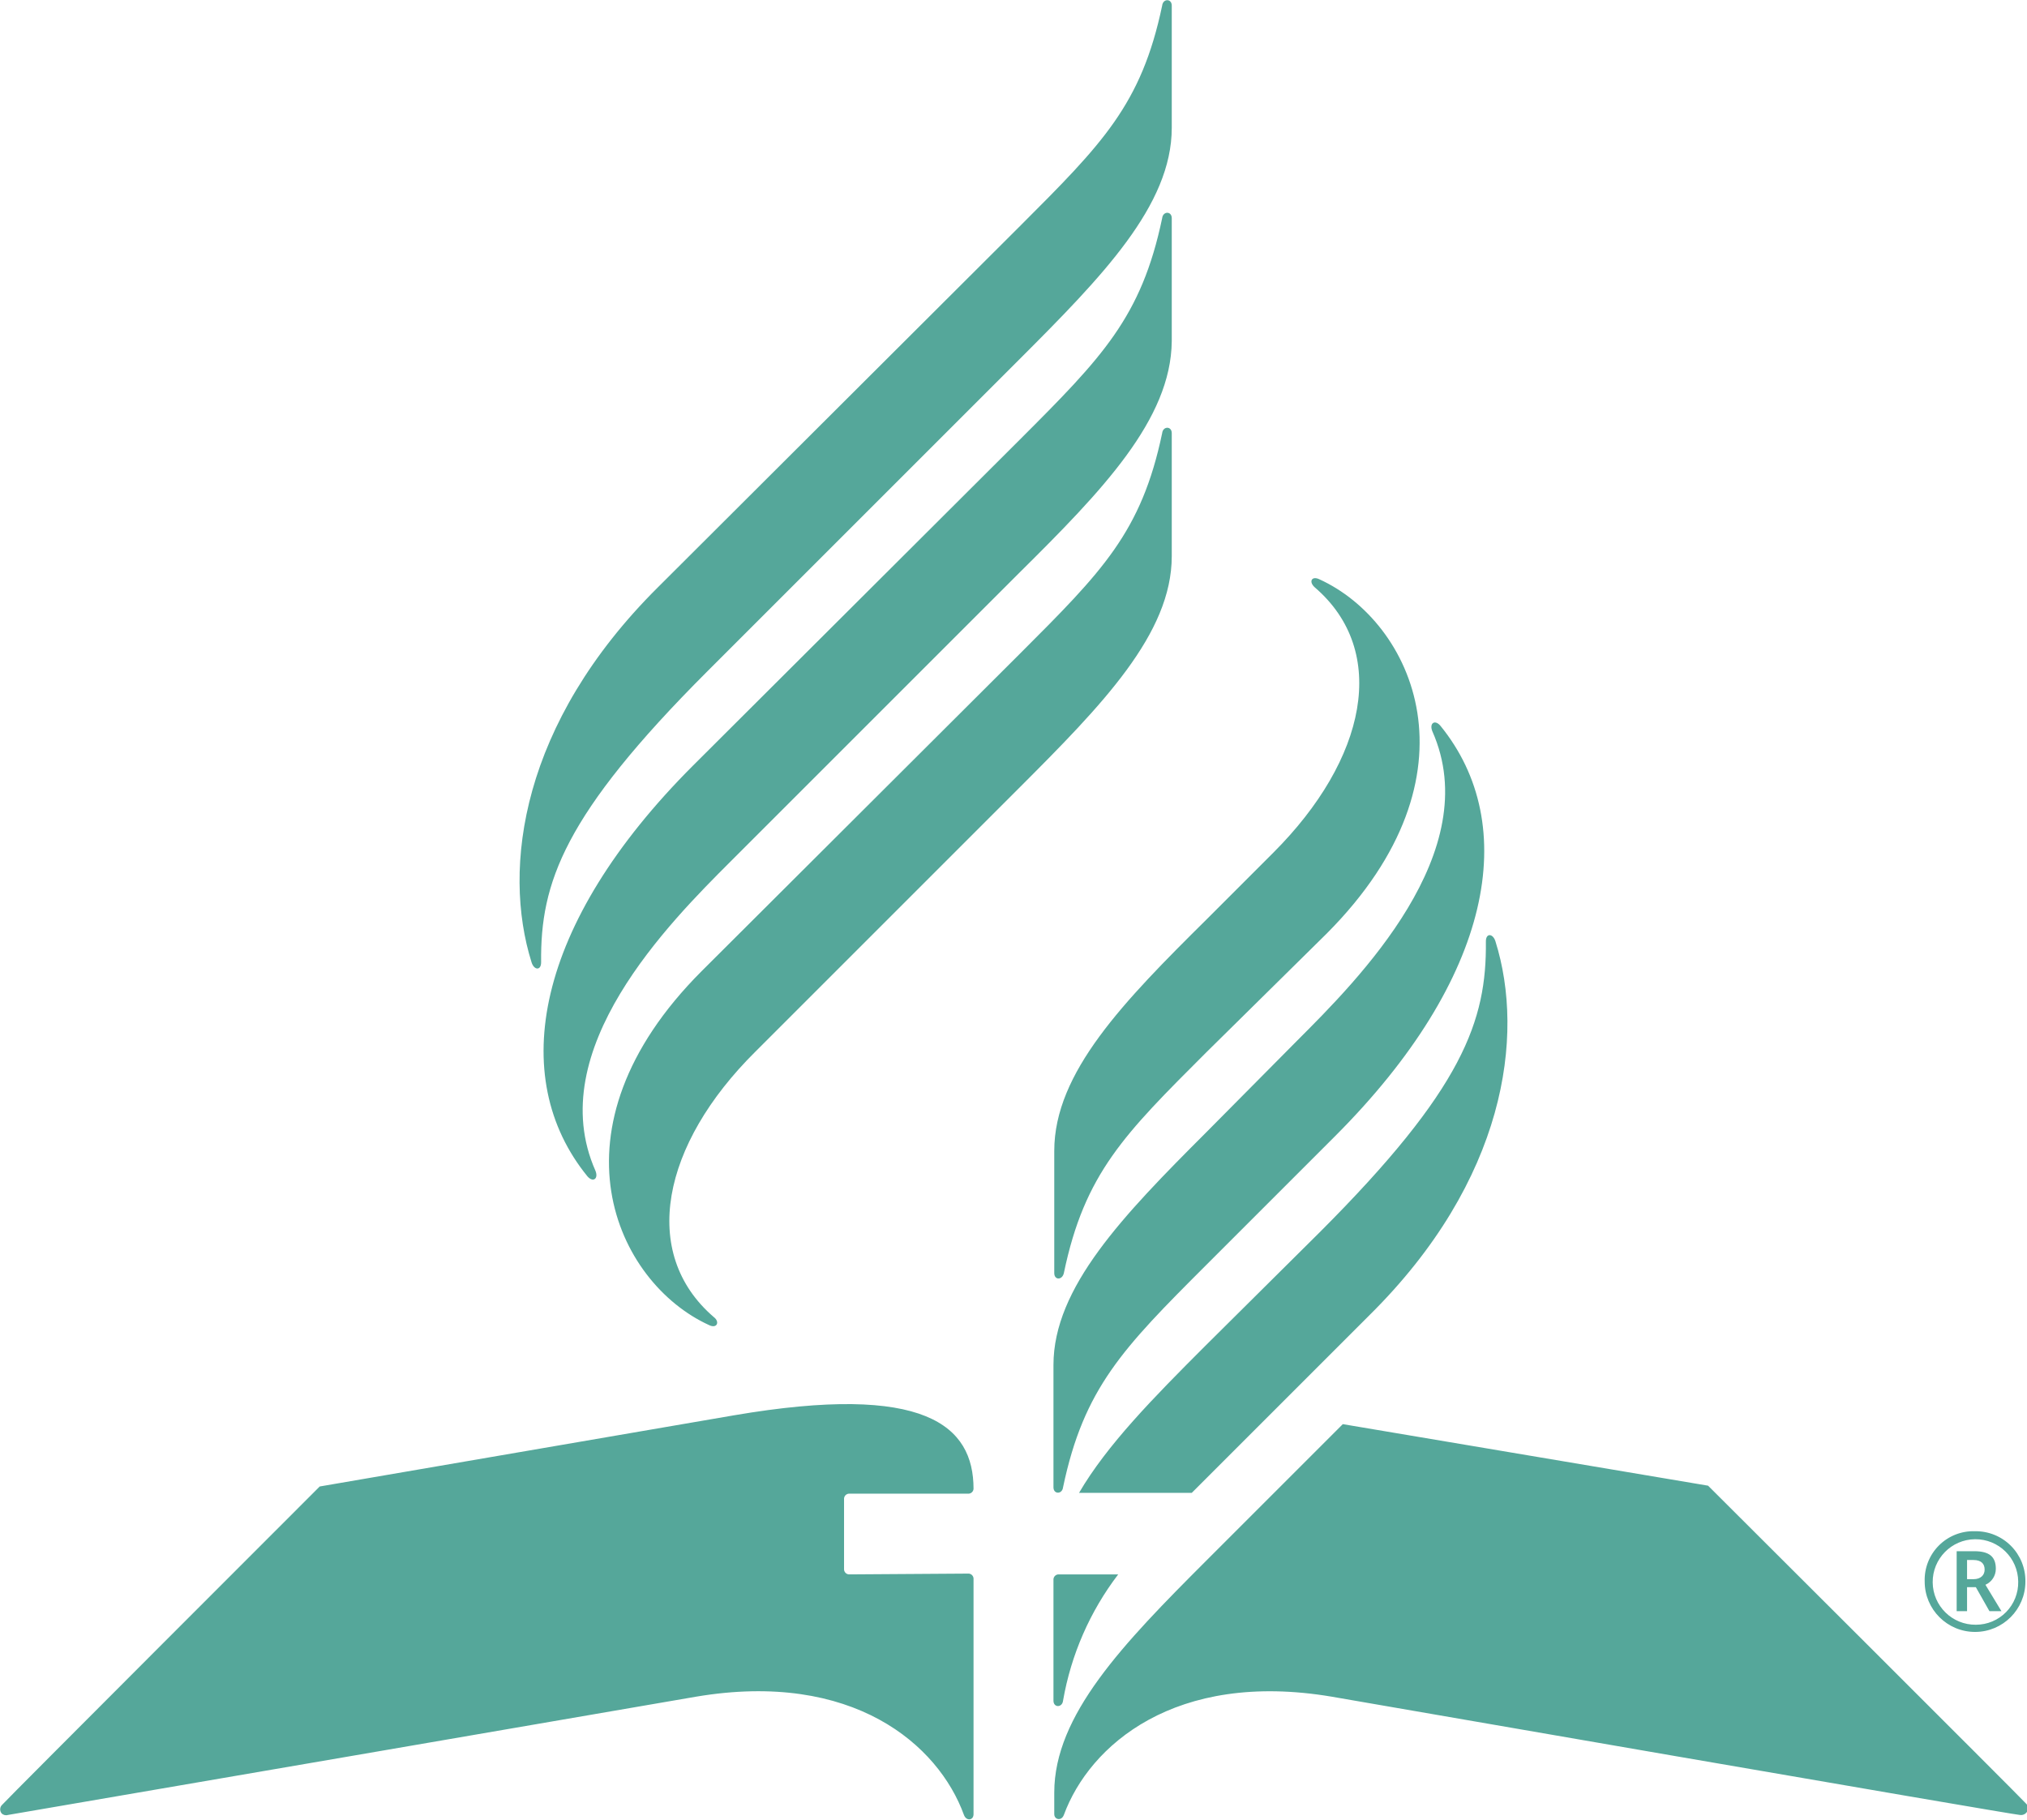
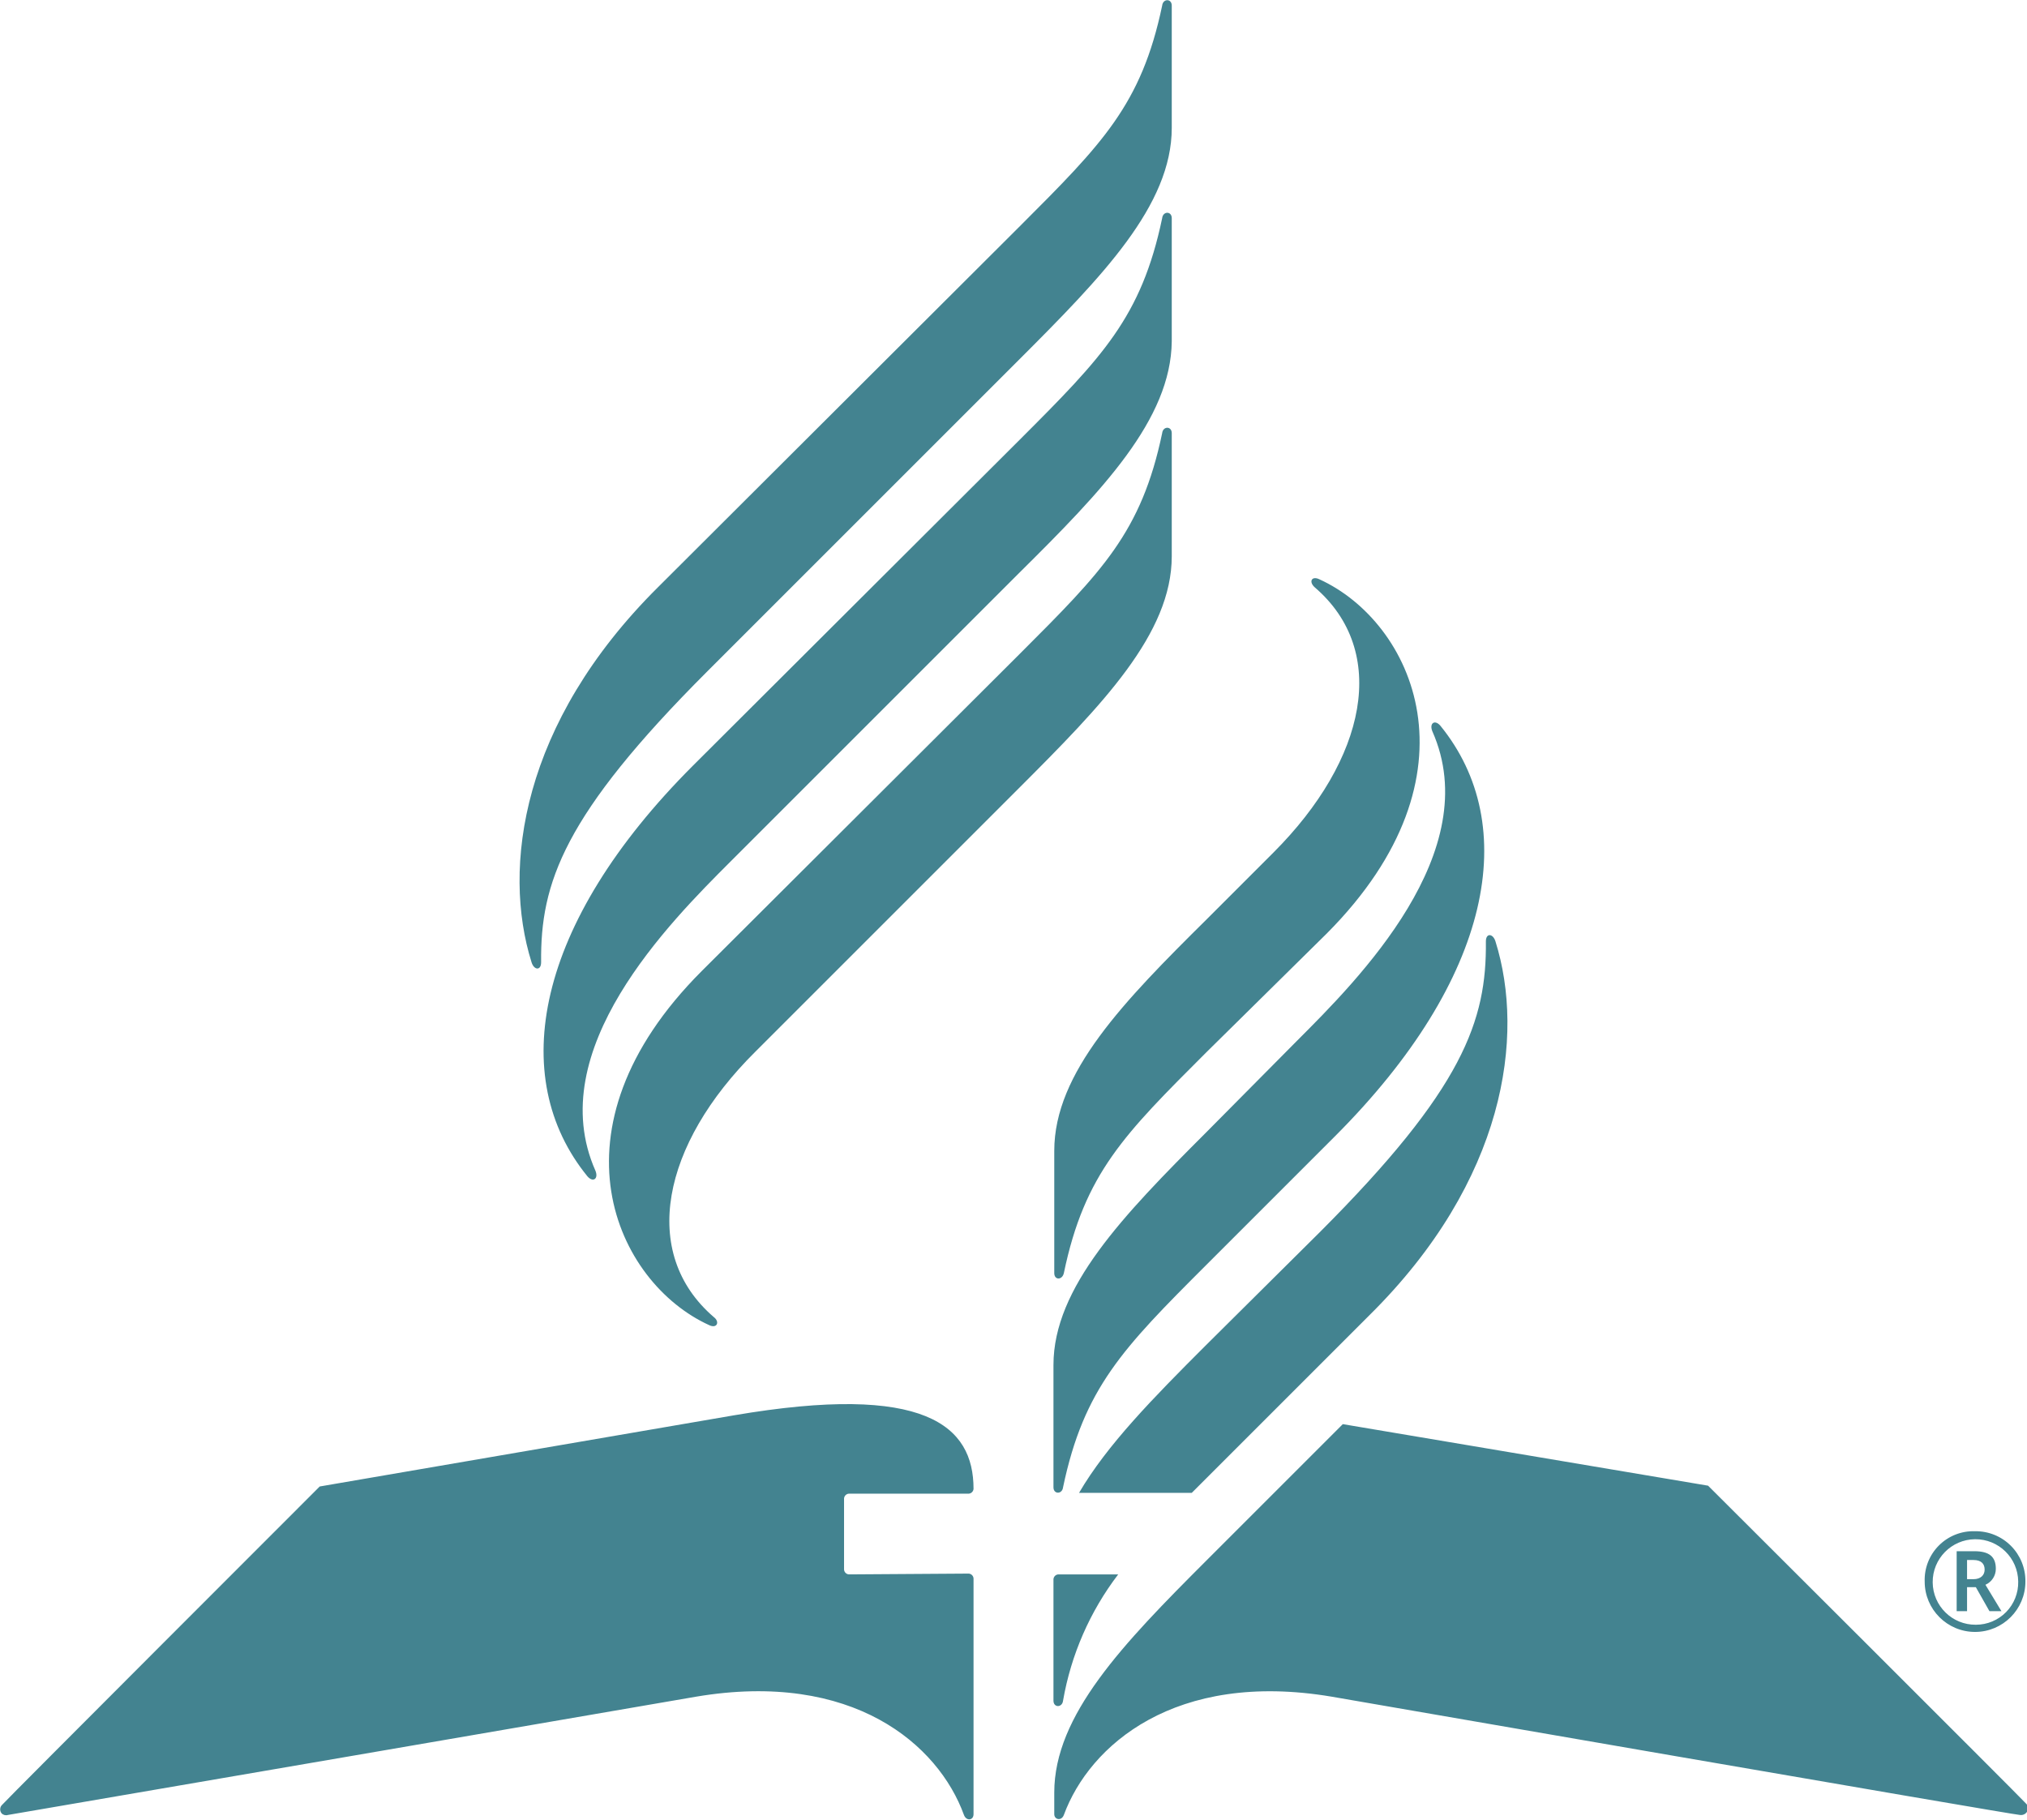
<svg xmlns="http://www.w3.org/2000/svg" viewBox="0 0 253.6 227.7">
-   <path d="M150.9 131.7c-10.2 10.2-15.2 15.1-17.8 27.6-.2.9-1.2.9-1.2 0V144c0-9.8 8.7-18.7 19.1-29l8.3-8.3c11.7-11.7 14.5-25.2 5.2-33.2-.8-.7-.4-1.5.6-1 11.6 5.3 20.7 24.4.9 44.3zm-19.1 39.1v15.3c0 .9 1.1.9 1.2 0 2.6-12.4 7.5-17.4 17.8-27.7l16.2-16.2c19.8-19.8 23.3-39 13.2-51.4-.7-.8-1.4-.3-1 .7 6.7 15.1-9.3 31.1-16.9 38.7l-11.4 11.5c-10.4 10.4-19.1 19.4-19.1 29.1zm-44-49.3c-19.8 19.8-10.7 39 .9 44.3 1 .5 1.4-.4.6-1-9.3-8-6.5-21.6 5.2-33.2l33-33c10.4-10.4 19.1-19.3 19.1-29V54.2c0-.9-1.1-.9-1.2 0-2.6 12.4-7.5 17.3-17.8 27.6l-39.8 39.7zm58.8-78.8V27.3c0-.9-1.1-.9-1.2 0-2.6 12.4-7.5 17.4-17.8 27.7L86.7 95.8c-19.8 19.8-23.3 39-13.2 51.4.7.8 1.4.3 1-.7-6.7-15.1 9.3-31.1 16.9-38.7l36.1-36.1c10.4-10.3 19-19.2 19.1-29zM82.3 73.5c-17.1 17-19.5 35.1-15.8 46.9.3 1 1.2 1.1 1.2 0-.1-9.9 2.8-18.4 20.8-36.4l39-39c10.4-10.4 19.1-19.3 19.1-29V.7c0-.9-1.1-.9-1.2 0-2.6 12.4-7.5 17.3-17.8 27.6zM106.2 197a.65.65 0 0 1-.6-.6v-8.9a.65.65 0 0 1 .6-.6h15a.65.65 0 0 0 .6-.6c0-7.9-6-13.3-30-9.2L40 186S.6 225.4.3 225.8a.79.79 0 0 0-.1 1.1.78.78 0 0 0 .8.2c.7-.1 86.1-14.8 86.1-14.8 19.6-3.3 30.3 6 33.5 14.8.3.8 1.2.7 1.2-.1v-29.5a.65.65 0 0 0-.6-.6zm61.8-18.8l-17.1 17.1c-10.4 10.4-19 19.3-19 29v2.7c0 .7.9.9 1.2.1 3.2-8.7 13.9-18.1 33.5-14.8 0 0 85.4 14.8 86.1 14.8a.89.89 0 0 0 1-.6.78.78 0 0 0-.2-.8c-.3-.4-39.8-39.8-39.8-39.8l-45.7-7.7zm19.1-60.4c-.3-1-1.2-1.1-1.2 0 .1 9.9-2.8 18.4-20.8 36.4l-14.3 14.2c-6.5 6.5-12.3 12.4-15.8 18.4h14.1l1.7-1.7 20.5-20.5c17.1-16.9 19.5-35 15.8-46.8zm-55.3 95c0 .9 1.1.9 1.2 0a36.27 36.27 0 0 1 6.9-15.8h-7.5a.65.65 0 0 0-.6.6v15.2zm109-14.9a6.09 6.09 0 0 1 6.3-6.3 6.21 6.21 0 0 1 6.3 6.3 6.3 6.3 0 0 1-12.6 0zm11.7 0a5.35 5.35 0 1 0-5.3 5.4 5.29 5.29 0 0 0 5.3-5.4zm-7.7-3.8h2.2c1.9 0 2.7.7 2.7 2.2a2.18 2.18 0 0 1-1.3 2l2 3.3h-1.5l-1.7-3h-1.1v3h-1.3v-7.5zm2.1 3.5c.9 0 1.4-.5 1.4-1.2s-.4-1.2-1.4-1.2h-.8v2.4z" fill="#55A79a" />
+   <path d="M150.9 131.7c-10.2 10.2-15.2 15.1-17.8 27.6-.2.9-1.2.9-1.2 0V144c0-9.8 8.7-18.7 19.1-29l8.3-8.3c11.7-11.7 14.5-25.2 5.2-33.2-.8-.7-.4-1.5.6-1 11.6 5.3 20.7 24.4.9 44.3zm-19.1 39.1v15.3c0 .9 1.1.9 1.2 0 2.6-12.4 7.5-17.4 17.8-27.7l16.2-16.2c19.8-19.8 23.3-39 13.2-51.4-.7-.8-1.4-.3-1 .7 6.7 15.1-9.3 31.1-16.9 38.7l-11.4 11.5c-10.4 10.4-19.1 19.4-19.1 29.1zm-44-49.3c-19.8 19.8-10.7 39 .9 44.3 1 .5 1.4-.4.6-1-9.3-8-6.5-21.6 5.2-33.2l33-33c10.4-10.4 19.1-19.3 19.1-29V54.2c0-.9-1.1-.9-1.2 0-2.6 12.4-7.5 17.3-17.8 27.6l-39.8 39.7zm58.8-78.8V27.3c0-.9-1.1-.9-1.2 0-2.6 12.4-7.5 17.4-17.8 27.7L86.7 95.8c-19.8 19.8-23.3 39-13.2 51.4.7.8 1.4.3 1-.7-6.7-15.1 9.3-31.1 16.9-38.7l36.1-36.1c10.4-10.3 19-19.2 19.1-29zM82.3 73.5c-17.1 17-19.5 35.1-15.8 46.9.3 1 1.2 1.1 1.2 0-.1-9.9 2.8-18.4 20.8-36.4l39-39c10.4-10.4 19.1-19.3 19.1-29V.7c0-.9-1.1-.9-1.2 0-2.6 12.4-7.5 17.3-17.8 27.6zM106.2 197a.65.65 0 0 1-.6-.6v-8.9a.65.65 0 0 1 .6-.6h15a.65.65 0 0 0 .6-.6c0-7.9-6-13.3-30-9.2L40 186S.6 225.4.3 225.8a.79.79 0 0 0-.1 1.1.78.78 0 0 0 .8.2c.7-.1 86.1-14.8 86.1-14.8 19.6-3.3 30.3 6 33.5 14.8.3.8 1.2.7 1.2-.1v-29.5a.65.65 0 0 0-.6-.6zm61.8-18.8l-17.1 17.1c-10.4 10.4-19 19.3-19 29v2.7c0 .7.9.9 1.2.1 3.2-8.7 13.9-18.1 33.5-14.8 0 0 85.4 14.8 86.1 14.8a.89.89 0 0 0 1-.6.78.78 0 0 0-.2-.8c-.3-.4-39.8-39.8-39.8-39.8l-45.7-7.7zm19.1-60.4c-.3-1-1.2-1.1-1.2 0 .1 9.9-2.8 18.4-20.8 36.4l-14.3 14.2c-6.5 6.5-12.3 12.4-15.8 18.4h14.1l1.7-1.7 20.5-20.5c17.1-16.9 19.5-35 15.8-46.8zm-55.3 95c0 .9 1.1.9 1.2 0a36.27 36.27 0 0 1 6.9-15.8h-7.5a.65.65 0 0 0-.6.6v15.2zm109-14.9a6.09 6.09 0 0 1 6.3-6.3 6.21 6.21 0 0 1 6.3 6.3 6.3 6.3 0 0 1-12.6 0zm11.7 0a5.35 5.35 0 1 0-5.3 5.4 5.29 5.29 0 0 0 5.3-5.4zm-7.7-3.8h2.2c1.9 0 2.7.7 2.7 2.2a2.18 2.18 0 0 1-1.3 2l2 3.3h-1.5l-1.7-3h-1.1v3h-1.3v-7.5zm2.1 3.5c.9 0 1.4-.5 1.4-1.2s-.4-1.2-1.4-1.2h-.8v2.4z" fill="#438390" />
</svg>
